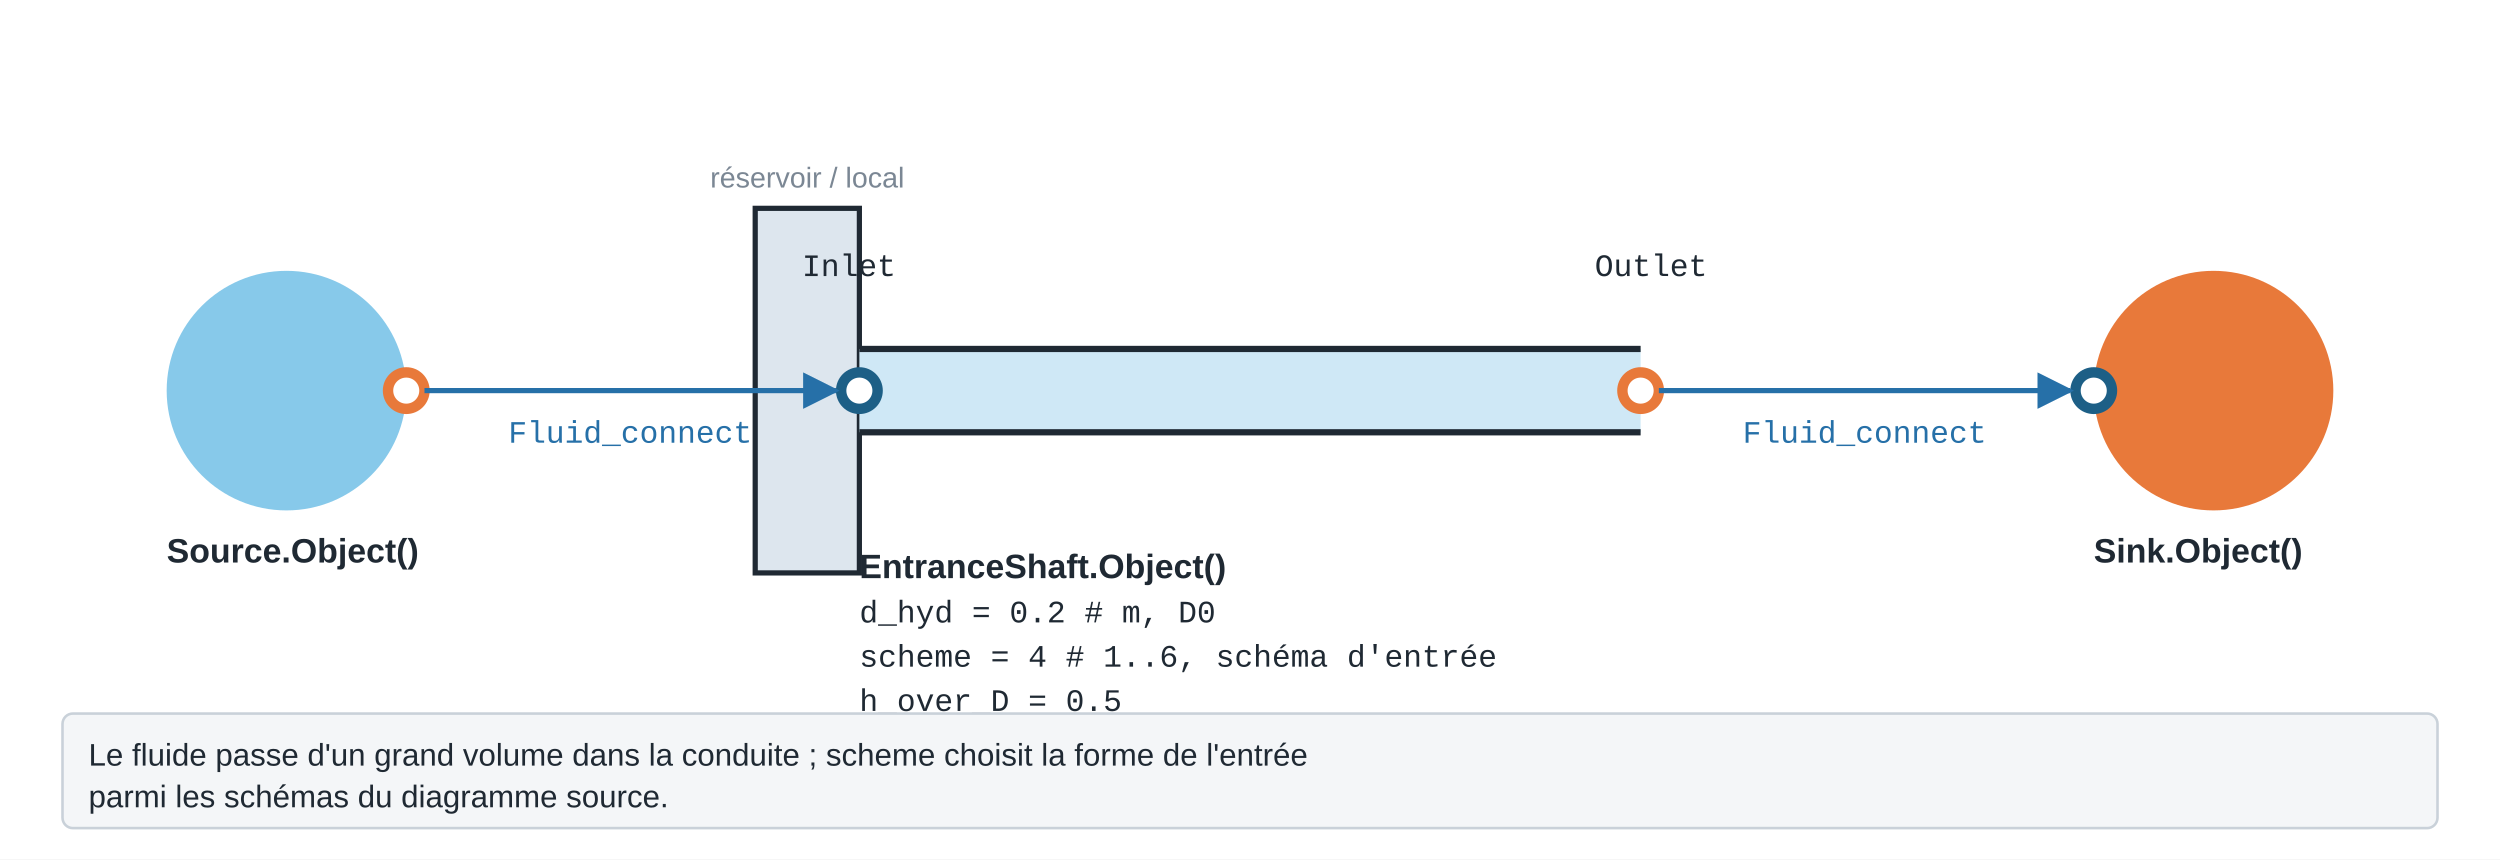
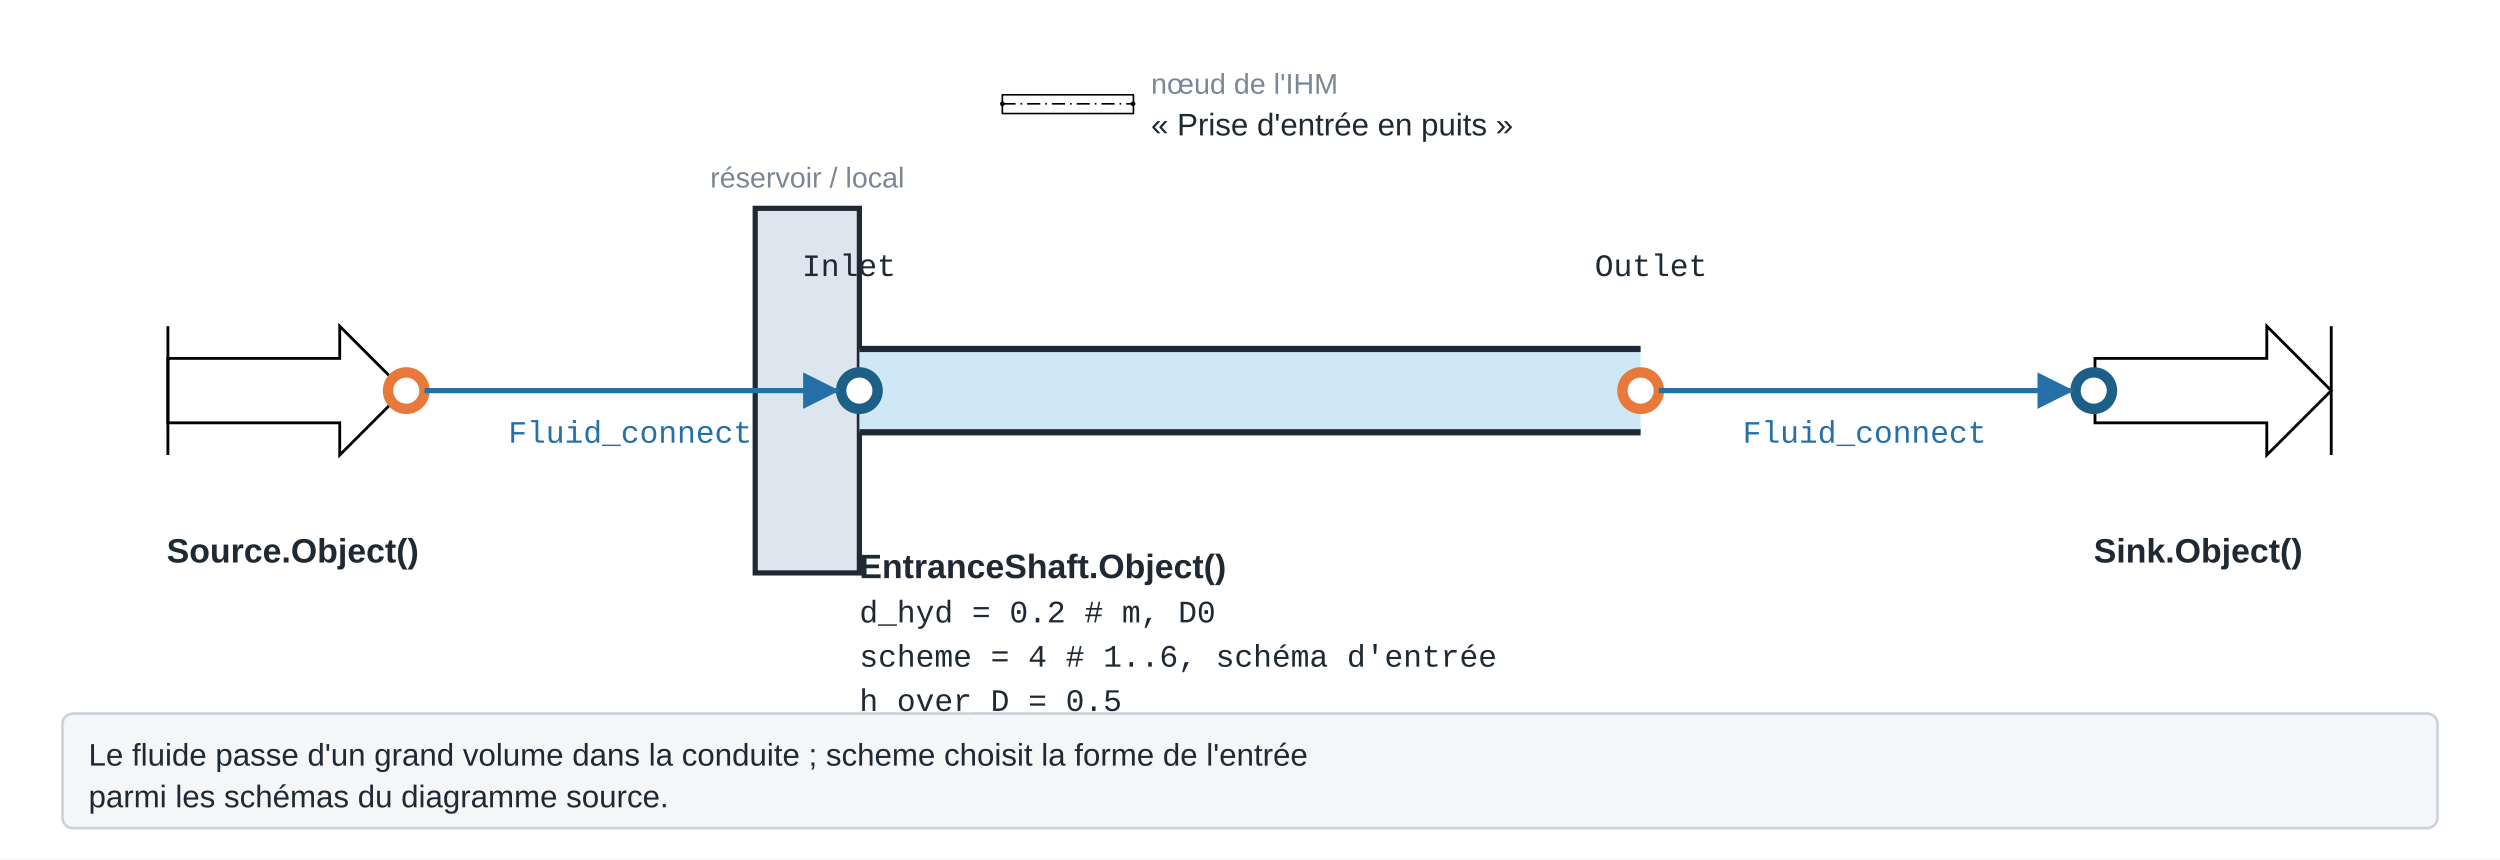
<svg xmlns="http://www.w3.org/2000/svg" width="960" height="330" viewBox="0 0 960 330" role="img" aria-label="Entrée de conduite">
  <defs>
    <marker id="fleche" viewBox="0 0 10 10" refX="9" refY="5" markerWidth="7" markerHeight="7" orient="auto-start-end">
      <path d="M 0 0 L 10 5 L 0 10 z" fill="#1f2933" />
    </marker>
    <marker id="fleche_cote" viewBox="0 0 10 10" refX="9" refY="5" markerWidth="6" markerHeight="6" orient="auto-start-end">
      <path d="M 0 0 L 10 5 L 0 10 z" fill="#b46a00" />
    </marker>
    <marker id="fleche_flux" viewBox="0 0 10 10" refX="9" refY="5" markerWidth="7" markerHeight="7" orient="auto-start-end">
      <path d="M 0 0 L 10 5 L 0 10 z" fill="#2670a8" />
    </marker>
  </defs>
  <rect width="960" height="330" fill="#ffffff" />
-   <circle cx="110.0" cy="150.0" r="46.0" fill="#87c9ea" stroke="none" stroke-width="0.0" />
+   <g transform="translate(64.00 123.83) scale(0.3172)">
+     <g transform="translate(-91 -451)">
+       <path d="M92.5 494.5 300.5 494.5 300.5 455.5 378.5 533.5 300.5 611.501 300.5 572.501 92.5 572.501Z" stroke="#000000" stroke-width="3.438" stroke-miterlimit="8" fill="none" fill-rule="evenodd" />
+       <path d="M92.5 455.5 92.5 611.405" stroke="#000000" stroke-width="3.438" stroke-miterlimit="8" fill="none" fill-rule="evenodd" />
+     </g>
+   </g>
  <text x="64.0" y="216.0" fill="#1f2933" text-anchor="start" font-family="Segoe UI, Arial, Helvetica, sans-serif" font-size="13" font-weight="600">Source.Object()</text>
  <circle cx="156.0" cy="150.0" r="7.0" fill="#ffffff" stroke="#e8793a" stroke-width="4" />
-   <circle cx="850.0" cy="150.0" r="46.0" fill="#e8793a" stroke="none" stroke-width="0.0" />
+   <g transform="translate(804.00 123.83) scale(0.3172)">
+     <g transform="translate(-91 -671)">
+       <path d="M92.5 714.5 300.5 714.5 300.5 675.5 378.5 753.5 300.5 831.501 300.5 792.501 92.5 792.501Z" stroke="#000000" stroke-width="3.438" stroke-miterlimit="8" fill="none" fill-rule="evenodd" />
+       <path d="M378.5 675.5 378.5 831.405" stroke="#000000" stroke-width="3.438" stroke-miterlimit="8" fill="none" fill-rule="evenodd" />
+     </g>
+   </g>
  <text x="804.0" y="216.0" fill="#1f2933" text-anchor="start" font-family="Segoe UI, Arial, Helvetica, sans-serif" font-size="13" font-weight="600">Sink.Object()</text>
+   <g transform="translate(384.00 36.06) scale(0.1383)">
+     <defs>
+       <clipPath id="clip0">
+         <rect x="86" y="238" width="376" height="57" />
+       </clipPath>
+     </defs>
+     <g clip-path="url(#clip0)" transform="translate(-86 -238)">
+       <path d="M92.5 265.5 456.279 265.5" stroke="#000000" stroke-width="4.583" stroke-miterlimit="8" stroke-dasharray="36.667 13.75 4.583 13.75" fill="none" fill-rule="evenodd" />
+       <rect x="92.5" y="240.5" width="364" height="52" stroke="#000000" stroke-width="4.583" stroke-linecap="round" stroke-linejoin="round" stroke-miterlimit="10" fill="none" />
+       <path d="M449 265.5C449 261.91 451.91 259 455.5 259 459.09 259 462 261.91 462 265.5 462 269.09 459.09 272 455.5 272 451.91 272 449 269.09 449 265.5Z" fill-rule="evenodd" />
+       <path d="M86 265.5C86 261.91 88.91 259 92.5 259 96.09 259 99 261.91 99 265.5 99 269.09 96.09 272 92.5 272 88.91 272 86 269.09 86 265.5Z" fill-rule="evenodd" />
+     </g>
+   </g>
+   <text x="442.0" y="36.0" fill="#7b8794" text-anchor="start" font-family="Segoe UI, Arial, Helvetica, sans-serif" font-size="11">nœud de l'IHM</text>
+   <text x="442.0" y="52.0" fill="#1f2933" text-anchor="start" font-family="Segoe UI, Arial, Helvetica, sans-serif" font-size="12">« Prise d'entrée en puits »</text>
  <circle cx="804.0" cy="150.0" r="7.0" fill="#ffffff" stroke="#1d5f86" stroke-width="4" />
  <rect x="290.0" y="80.0" width="40.0" height="140.0" rx="0" fill="#dde6ee" stroke="#1f2933" stroke-width="2.0" />
  <rect x="330.0" y="134.0" width="300.0" height="32.0" rx="0" fill="#cfe8f6" stroke="none" stroke-width="0" />
  <line x1="330.0" y1="134.0" x2="630.0" y2="134.0" stroke="#1f2933" stroke-width="2.4" />
  <line x1="330.0" y1="166.0" x2="630.0" y2="166.0" stroke="#1f2933" stroke-width="2.4" />
  <text x="310.0" y="72.0" fill="#7b8794" text-anchor="middle" font-family="Segoe UI, Arial, Helvetica, sans-serif" font-size="11">réservoir / local</text>
  <circle cx="330.0" cy="150.0" r="7.0" fill="#ffffff" stroke="#1d5f86" stroke-width="4" />
  <circle cx="630.0" cy="150.0" r="7.0" fill="#ffffff" stroke="#e8793a" stroke-width="4" />
  <text x="326.0" y="106.0" fill="#1f2933" text-anchor="middle" font-family="Consolas, Courier New, monospace" font-size="12">Inlet</text>
  <text x="634.0" y="106.0" fill="#1f2933" text-anchor="middle" font-family="Consolas, Courier New, monospace" font-size="12">Outlet</text>
  <polyline points="163.00,150.00 321.00,150.00" fill="none" stroke="#2670a8" stroke-width="2.0" stroke-linejoin="round" marker-end="url(#fleche_flux)" />
  <text x="242.0" y="170.0" fill="#2670a8" text-anchor="middle" font-family="Consolas, Courier New, monospace" font-size="12">Fluid_connect</text>
  <polyline points="637.00,150.00 795.00,150.00" fill="none" stroke="#2670a8" stroke-width="2.0" stroke-linejoin="round" marker-end="url(#fleche_flux)" />
  <text x="716.0" y="170.0" fill="#2670a8" text-anchor="middle" font-family="Consolas, Courier New, monospace" font-size="12">Fluid_connect</text>
  <text x="330.0" y="222.0" fill="#1f2933" text-anchor="start" font-family="Segoe UI, Arial, Helvetica, sans-serif" font-size="13" font-weight="600">EntranceShaft.Object()</text>
  <text x="330.0" y="239.0" fill="#1f2933" text-anchor="start" font-family="Consolas, Courier New, monospace" font-size="12">d_hyd = 0.2      # m, D0</text>
  <text x="330.0" y="256.0" fill="#1f2933" text-anchor="start" font-family="Consolas, Courier New, monospace" font-size="12">scheme = 4       # 1..6, schéma d'entrée</text>
  <text x="330.0" y="273.0" fill="#1f2933" text-anchor="start" font-family="Consolas, Courier New, monospace" font-size="12">h_over_D = 0.5</text>
  <rect x="24.0" y="274.0" width="912.0" height="44.0" rx="4" fill="#f4f6f8" stroke="#c9d1d9" stroke-width="1.0" />
  <text x="34.0" y="294.0" fill="#1f2933" text-anchor="start" font-family="Segoe UI, Arial, Helvetica, sans-serif" font-size="12">Le fluide passe d'un grand volume dans la conduite ; scheme choisit la forme de l'entrée</text>
  <text x="34.0" y="310.0" fill="#1f2933" text-anchor="start" font-family="Segoe UI, Arial, Helvetica, sans-serif" font-size="12">parmi les schémas du diagramme source.</text>
</svg>
